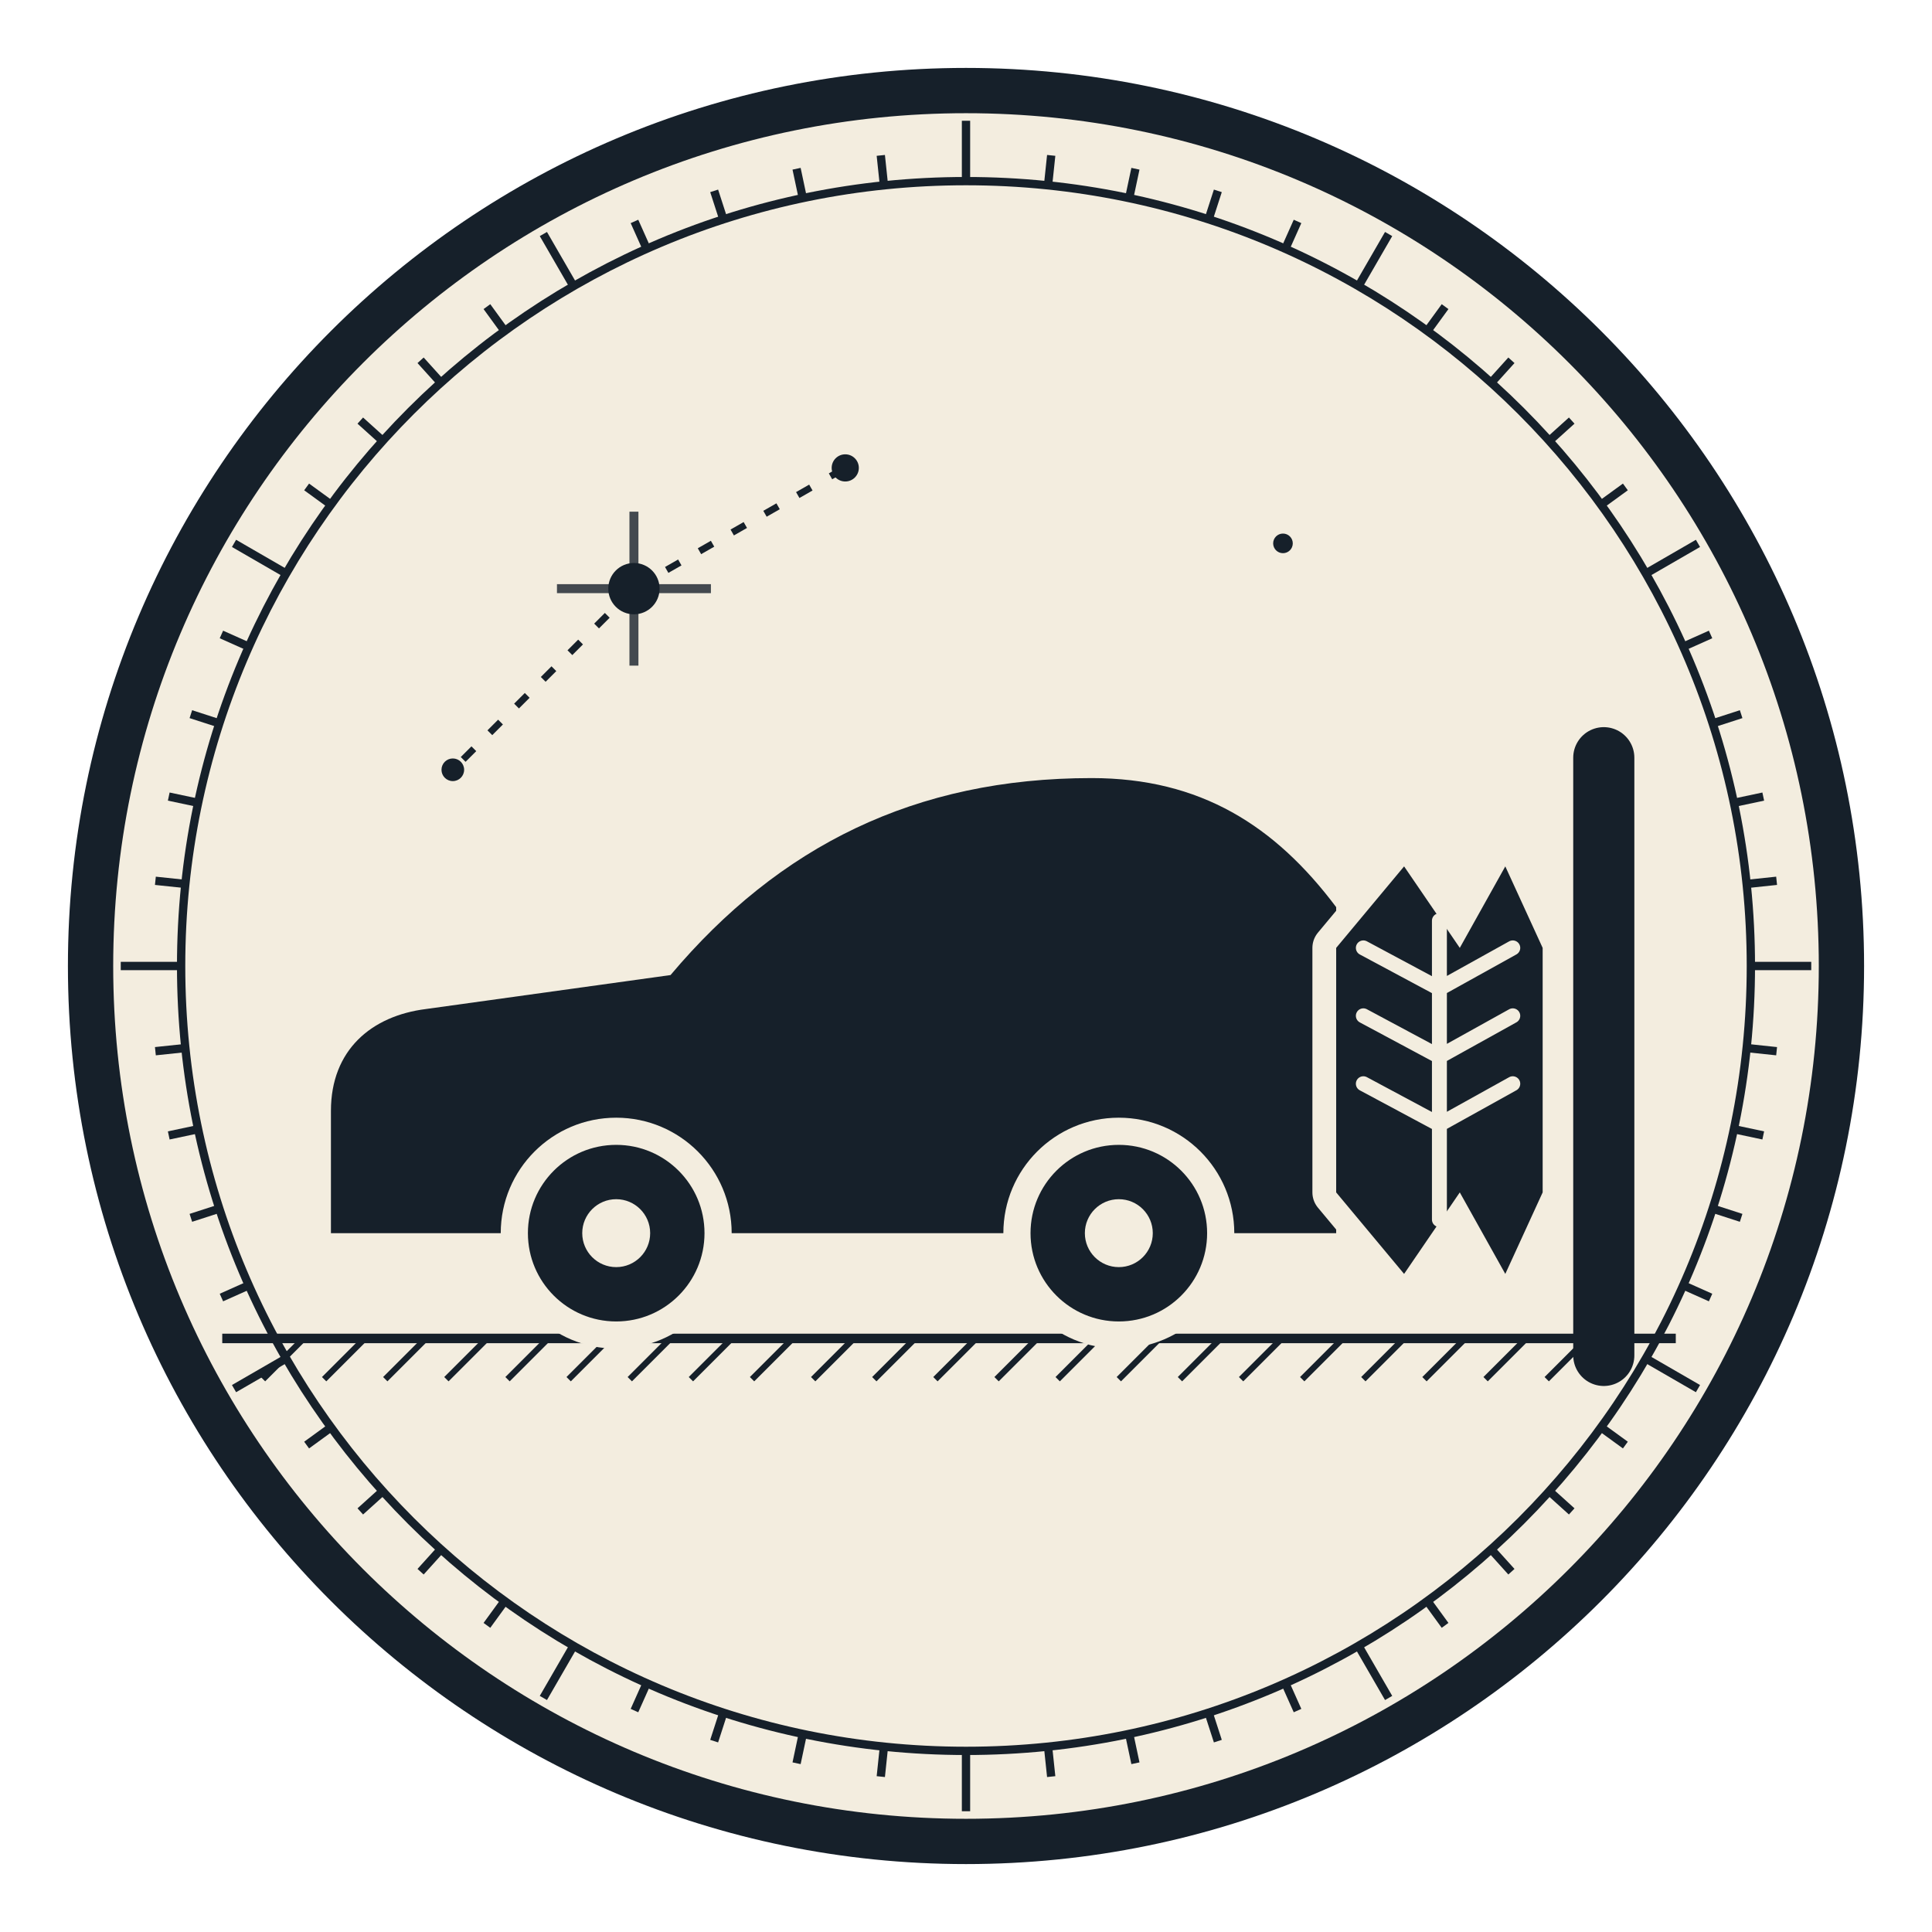
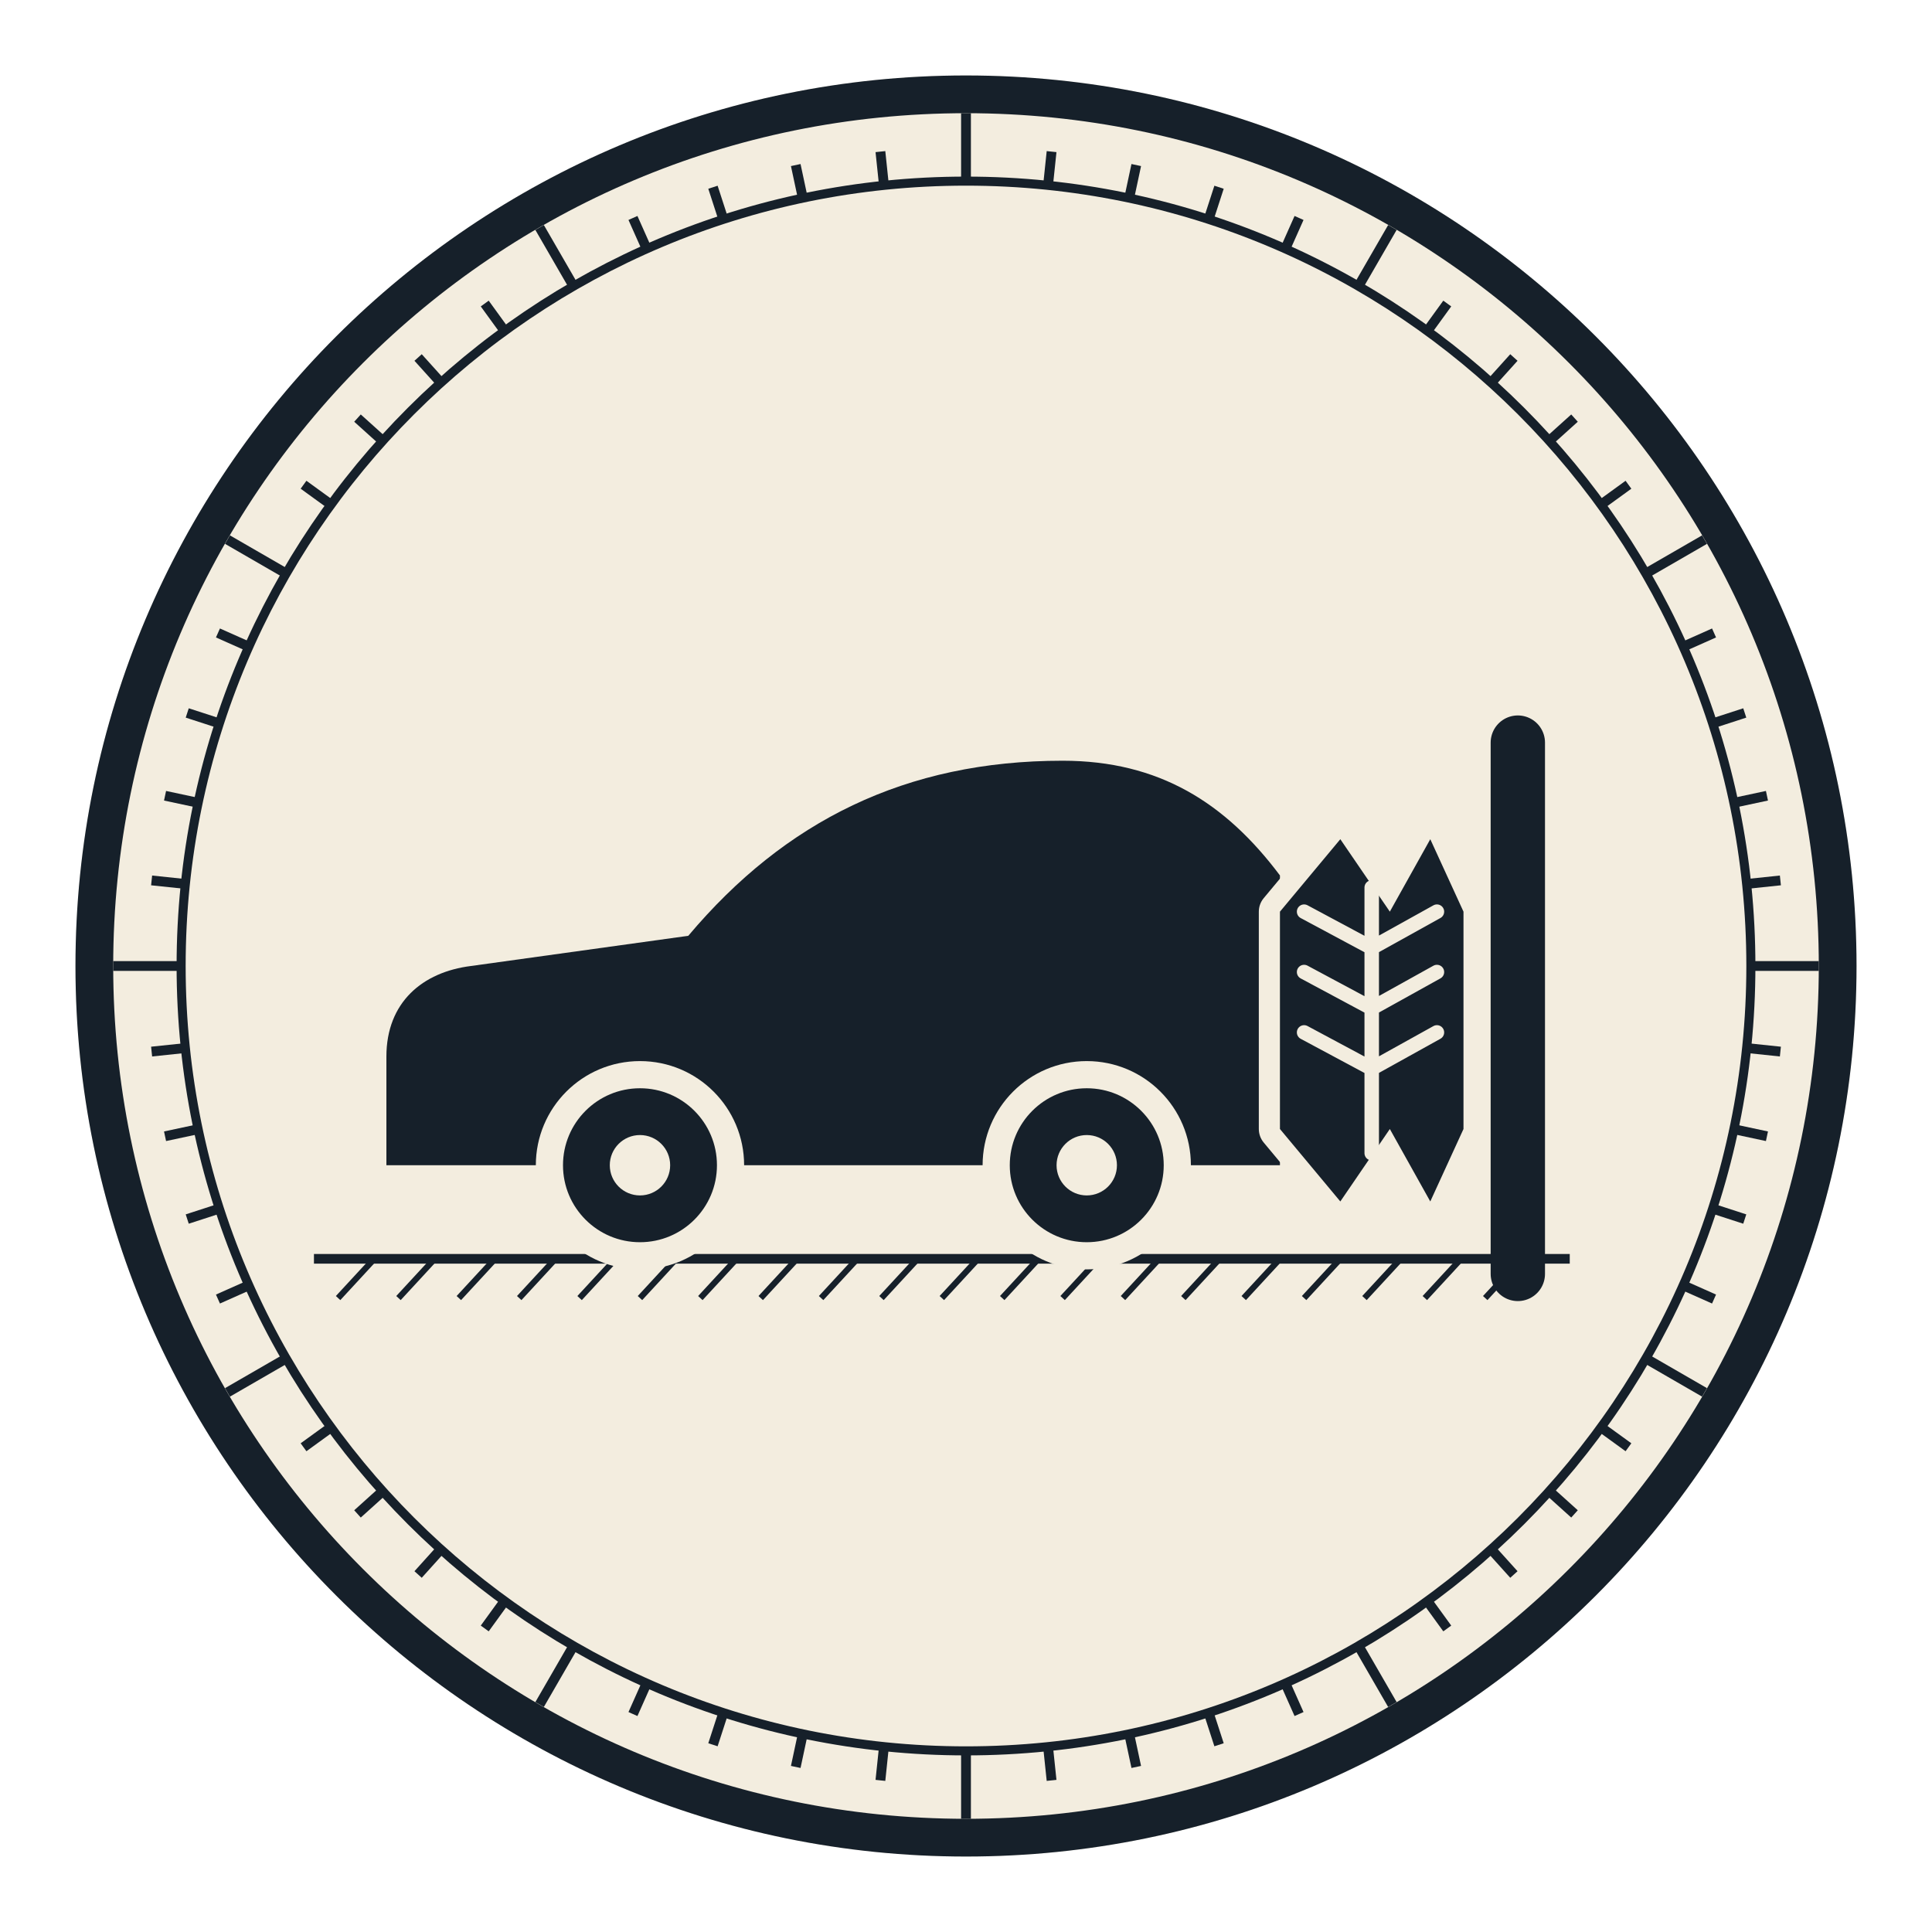
<svg xmlns="http://www.w3.org/2000/svg" viewBox="0 0 256 256" width="256" height="256" role="img" aria-label="cargen mark (mono)">
  <defs />
-   <circle cx="128" cy="128" r="116" fill="#F3EDDF" />
-   <circle cx="128" cy="128" r="104" fill="none" stroke="#16202A" stroke-width="1.1" />
-   <path d="M232.00 128.00 L240.00 128.00 M231.43 138.87 L235.41 139.29 M229.73 149.62 L233.64 150.45 M226.91 160.14 L230.71 161.37 M223.01 170.30 L226.66 171.93 M218.07 180.00 L224.99 184.00 M212.14 189.13 L215.37 191.48 M205.29 197.59 L208.26 200.27 M197.59 205.29 L200.27 208.26 M189.13 212.14 L191.48 215.37 M180.00 218.07 L184.00 224.99 M170.30 223.01 L171.93 226.66 M160.14 226.91 L161.37 230.71 M149.62 229.73 L150.45 233.64 M138.87 231.43 L139.29 235.41 M128.00 232.00 L128.00 240.00 M117.13 231.43 L116.71 235.41 M106.38 229.73 L105.55 233.64 M95.86 226.91 L94.63 230.71 M85.70 223.01 L84.07 226.66 M76.00 218.07 L72.00 224.99 M66.87 212.14 L64.52 215.37 M58.41 205.29 L55.73 208.26 M50.71 197.59 L47.74 200.27 M43.86 189.13 L40.63 191.48 M37.93 180.00 L31.01 184.00 M32.99 170.30 L29.34 171.93 M29.09 160.14 L25.29 161.37 M26.27 149.62 L22.36 150.45 M24.57 138.87 L20.59 139.29 M24.00 128.00 L16.00 128.00 M24.57 117.13 L20.59 116.71 M26.27 106.38 L22.36 105.55 M29.09 95.86 L25.29 94.63 M32.99 85.70 L29.34 84.07 M37.93 76.00 L31.01 72.00 M43.86 66.87 L40.63 64.52 M50.71 58.41 L47.74 55.73 M58.41 50.71 L55.73 47.74 M66.87 43.86 L64.52 40.63 M76.00 37.93 L72.00 31.01 M85.70 32.99 L84.07 29.34 M95.86 29.09 L94.63 25.29 M106.38 26.27 L105.55 22.36 M117.13 24.57 L116.71 20.59 M128.00 24.00 L128.00 16.00 M138.87 24.57 L139.29 20.59 M149.62 26.27 L150.45 22.36 M160.14 29.09 L161.37 25.29 M170.30 32.99 L171.93 29.34 M180.00 37.93 L184.00 31.01 M189.13 43.86 L191.48 40.63 M197.59 50.71 L200.27 47.74 M205.29 58.41 L208.26 55.73 M212.14 66.87 L215.37 64.52 M218.07 76.00 L224.99 72.00 M223.01 85.70 L226.66 84.07 M226.91 95.86 L230.71 94.63 M229.73 106.38 L233.64 105.55 M231.43 117.13 L235.41 116.71" stroke="#16202A" stroke-width="1.1" />
-   <path d="M84 78 L112 62 M84 78 L60 102" stroke="#16202A" stroke-width="0.9" stroke-dasharray="2 3" />
-   <circle cx="84" cy="78" r="3.4" fill="#16202A" />
-   <path d="M73.8 78 H94.2 M84 67.8 V88.2" stroke="#16202A" stroke-width="1.19" opacity="0.8" />
-   <circle cx="112" cy="62" r="1.8" fill="#16202A" />
-   <circle cx="60" cy="102" r="1.5" fill="#16202A" />
-   <circle cx="170" cy="72" r="1.3" fill="#16202A" />
-   <g transform="translate(13.25 3.20) scale(0.9)">
-     <path d="M18 193.5 H232" stroke="#16202A" stroke-width="1.4" />
-     <path d="M30 193.5 l-6 6 M39 193.5 l-6 6 M48 193.5 l-6 6 M57 193.5 l-6 6 M66 193.5 l-6 6 M75 193.5 l-6 6 M84 193.5 l-6 6 M93 193.5 l-6 6 M102 193.5 l-6 6 M111 193.5 l-6 6 M120 193.5 l-6 6 M129 193.5 l-6 6 M138 193.5 l-6 6 M147 193.5 l-6 6 M156 193.5 l-6 6 M165 193.5 l-6 6 M174 193.5 l-6 6 M183 193.5 l-6 6 M192 193.5 l-6 6 M201 193.5 l-6 6 M210 193.5 l-6 6 M219 193.5 l-6 6" stroke="#16202A" stroke-width="0.9" />
+   <circle cx="128" cy="128" r="118" fill="#F3EDDF" />
+   <circle cx="128" cy="128" r="104" fill="none" stroke="#16202A" stroke-width="1.2" />
+   <path d="M128.00 24.00 L128.00 15.00 M138.87 24.57 L139.34 20.09 M149.62 26.27 L150.56 21.87 M160.14 29.09 L161.53 24.81 M170.30 32.99 L172.13 28.88 M180.00 37.93 L184.50 30.14 M189.13 43.86 L191.77 40.22 M197.59 50.71 L200.60 47.37 M205.29 58.41 L208.63 55.40 M212.14 66.87 L215.78 64.23 M218.07 76.00 L225.86 71.50 M223.01 85.70 L227.12 83.87 M226.91 95.86 L231.19 94.47 M229.73 106.38 L234.13 105.44 M231.43 117.13 L235.91 116.66 M232.00 128.00 L241.00 128.00 M231.43 138.87 L235.91 139.34 M229.73 149.62 L234.13 150.56 M226.91 160.14 L231.19 161.53 M223.01 170.30 L227.12 172.13 M218.07 180.00 L225.86 184.50 M212.14 189.13 L215.78 191.77 M205.29 197.59 L208.63 200.60 M197.59 205.29 L200.60 208.63 M189.13 212.14 L191.77 215.78 M180.00 218.07 L184.50 225.86 M170.30 223.01 L172.13 227.12 M160.14 226.91 L161.53 231.19 M149.62 229.73 L150.56 234.13 M138.87 231.43 L139.34 235.91 M128.00 232.00 L128.00 241.00 M117.13 231.43 L116.66 235.91 M106.38 229.73 L105.44 234.13 M95.86 226.91 L94.47 231.19 M85.70 223.01 L83.87 227.12 M76.00 218.07 L71.50 225.86 M66.87 212.14 L64.23 215.78 M58.41 205.29 L55.40 208.63 M50.71 197.59 L47.37 200.60 M43.86 189.13 L40.22 191.77 M37.93 180.00 L30.14 184.50 M32.99 170.30 L28.88 172.13 M29.09 160.14 L24.81 161.53 M26.27 149.62 L21.87 150.56 M24.57 138.87 L20.09 139.34 M24.00 128.00 L15.00 128.00 M24.57 117.13 L20.09 116.66 M26.27 106.38 L21.87 105.44 M29.09 95.86 L24.81 94.47 M32.99 85.70 L28.88 83.87 M37.93 76.00 L30.14 71.50 M43.86 66.87 L40.22 64.23 M50.71 58.41 L47.37 55.40 M58.41 50.71 L55.40 47.37 M66.87 43.86 L64.23 40.22 M76.00 37.93 L71.50 30.14 M85.70 32.99 L83.87 28.88 M95.86 29.09 L94.47 24.81 M106.38 26.27 L105.44 21.87 M117.13 24.57 L116.66 20.09" stroke="#16202A" stroke-width="1.3" />
+   <g transform="translate(24.00 12.00) scale(0.8)">
+     <path d="M22 193.5 H230" stroke="#16202A" stroke-width="1.6" />
+     <path d="M32 193.5 l-6 6.5 M42 193.5 l-6 6.5 M52 193.5 l-6 6.5 M62 193.5 l-6 6.5 M72 193.5 l-6 6.5 M82 193.5 l-6 6.5 M92 193.5 l-6 6.5 M102 193.5 l-6 6.5 M112 193.5 l-6 6.5 M122 193.5 l-6 6.5 M132 193.5 l-6 6.5 M142 193.5 l-6 6.5 M152 193.5 l-6 6.5 M162 193.5 l-6 6.5 M172 193.5 l-6 6.5 M182 193.5 l-6 6.5 M192 193.5 l-6 6.5 M202 193.5 l-6 6.5 M212 193.5 l-6 6.5 M222 193.5 l-6 6.5" stroke="#16202A" stroke-width="1" />
    <path d="M34 178 V160 C34 151 40 146 48 145 L84 140 C100 121 120 111 146 111 C162 111 173 118 182 130 L182 178 Z" fill="#16202A" />
    <path d="M182 136 L192 124 L200.2 136 L206.9 124 L212.4 136 L212.4 172 L206.9 184 L200.2 172 L192 184 L182 172 Z" fill="#16202A" paint-order="stroke" stroke="#F3EDDF" stroke-width="7" stroke-linejoin="round" />
-     <path d="M197.2 132 V176 M197.2 142 L186 136 M197.2 152 L186 146 M197.2 162 L186 156 M197.2 142 L208 136 M197.2 152 L208 146 M197.2 162 L208 156" stroke="#F3EDDF" stroke-width="2.2" stroke-linecap="round" fill="none" />
+     <path d="M197.2 132 V176 M197.2 142 L186 136 M197.2 152 L186 146 M197.2 162 L186 156 M197.2 142 L208 136 M197.2 152 L208 146 M197.2 162 L208 156" stroke="#F3EDDF" stroke-width="2.4" stroke-linecap="round" fill="none" />
    <path d="M221.4 108 V196" stroke="#16202A" stroke-width="9" stroke-linecap="round" />
-     <circle cx="76" cy="178" r="15" fill="#16202A" stroke="#F3EDDF" stroke-width="4" />
+     <circle cx="76" cy="178" r="15" fill="#16202A" stroke="#F3EDDF" stroke-width="4.5" />
    <circle cx="76" cy="178" r="5" fill="#F3EDDF" />
-     <circle cx="150" cy="178" r="15" fill="#16202A" stroke="#F3EDDF" stroke-width="4" />
+     <circle cx="150" cy="178" r="15" fill="#16202A" stroke="#F3EDDF" stroke-width="4.5" />
    <circle cx="150" cy="178" r="5" fill="#F3EDDF" />
  </g>
-   <circle cx="128" cy="128" r="116" fill="none" stroke="#16202A" stroke-width="6" />
+   <circle cx="128" cy="128" r="115.5" fill="none" stroke="#16202A" stroke-width="5" />
</svg>
